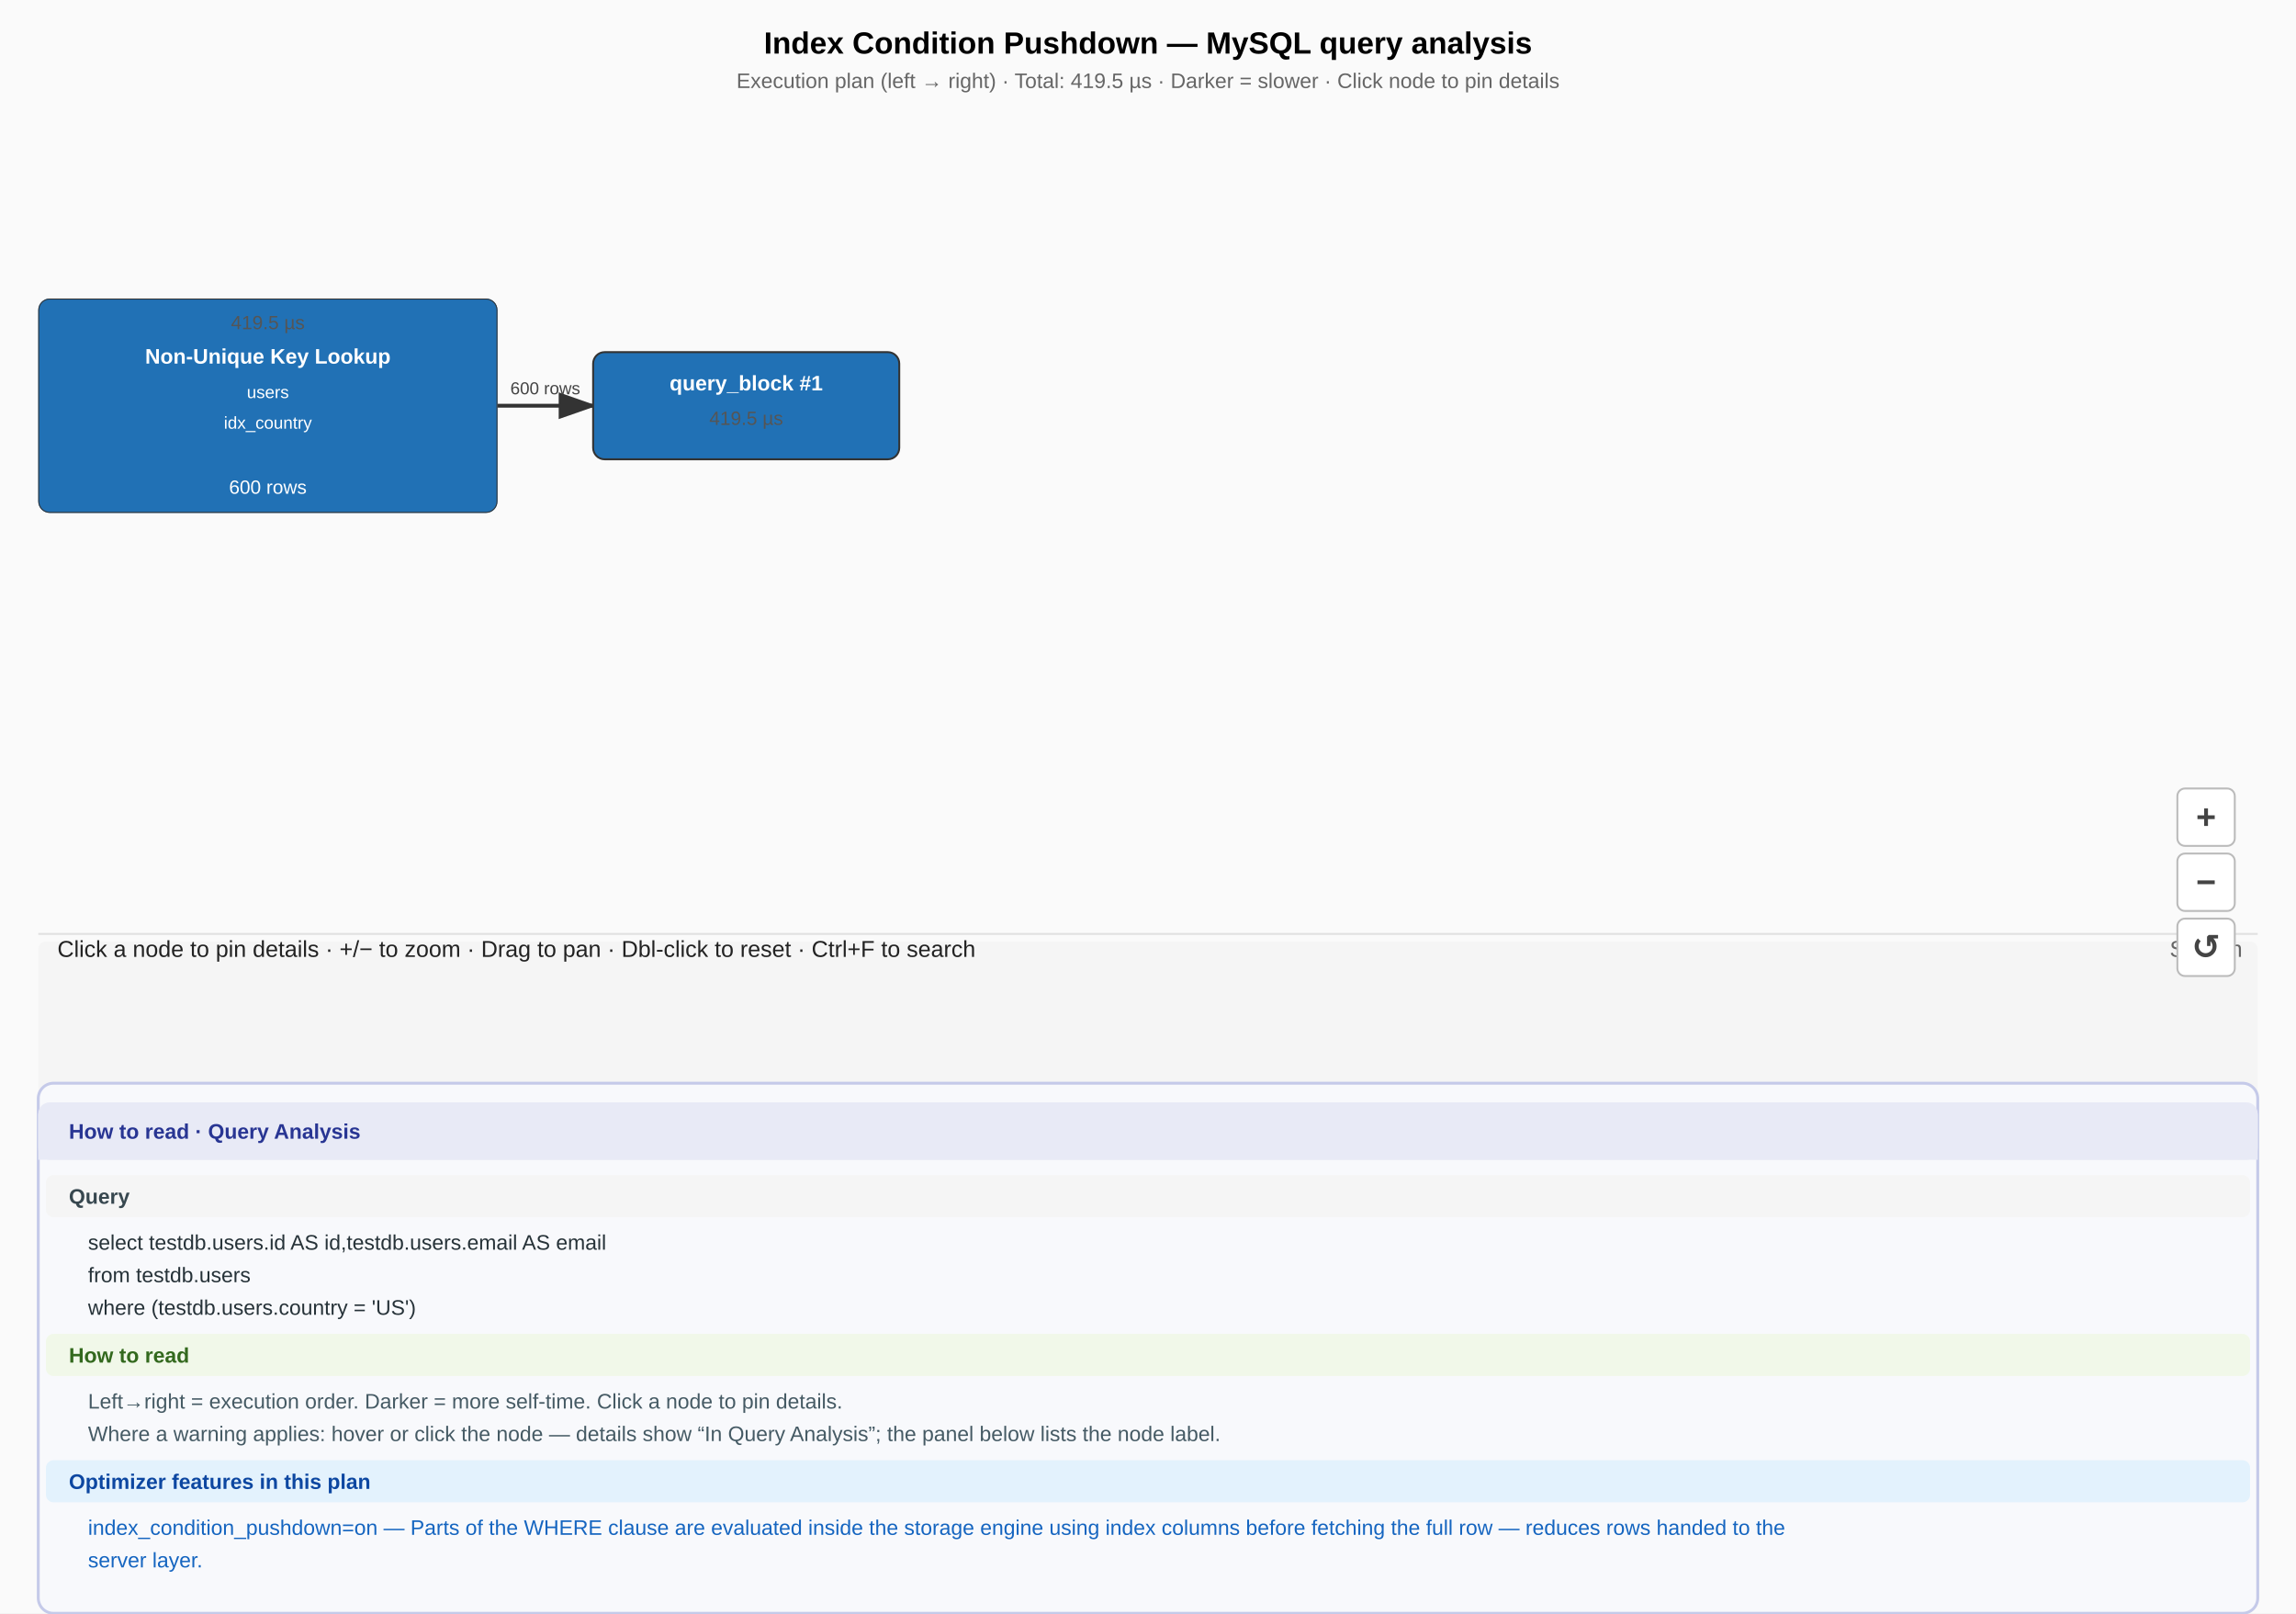
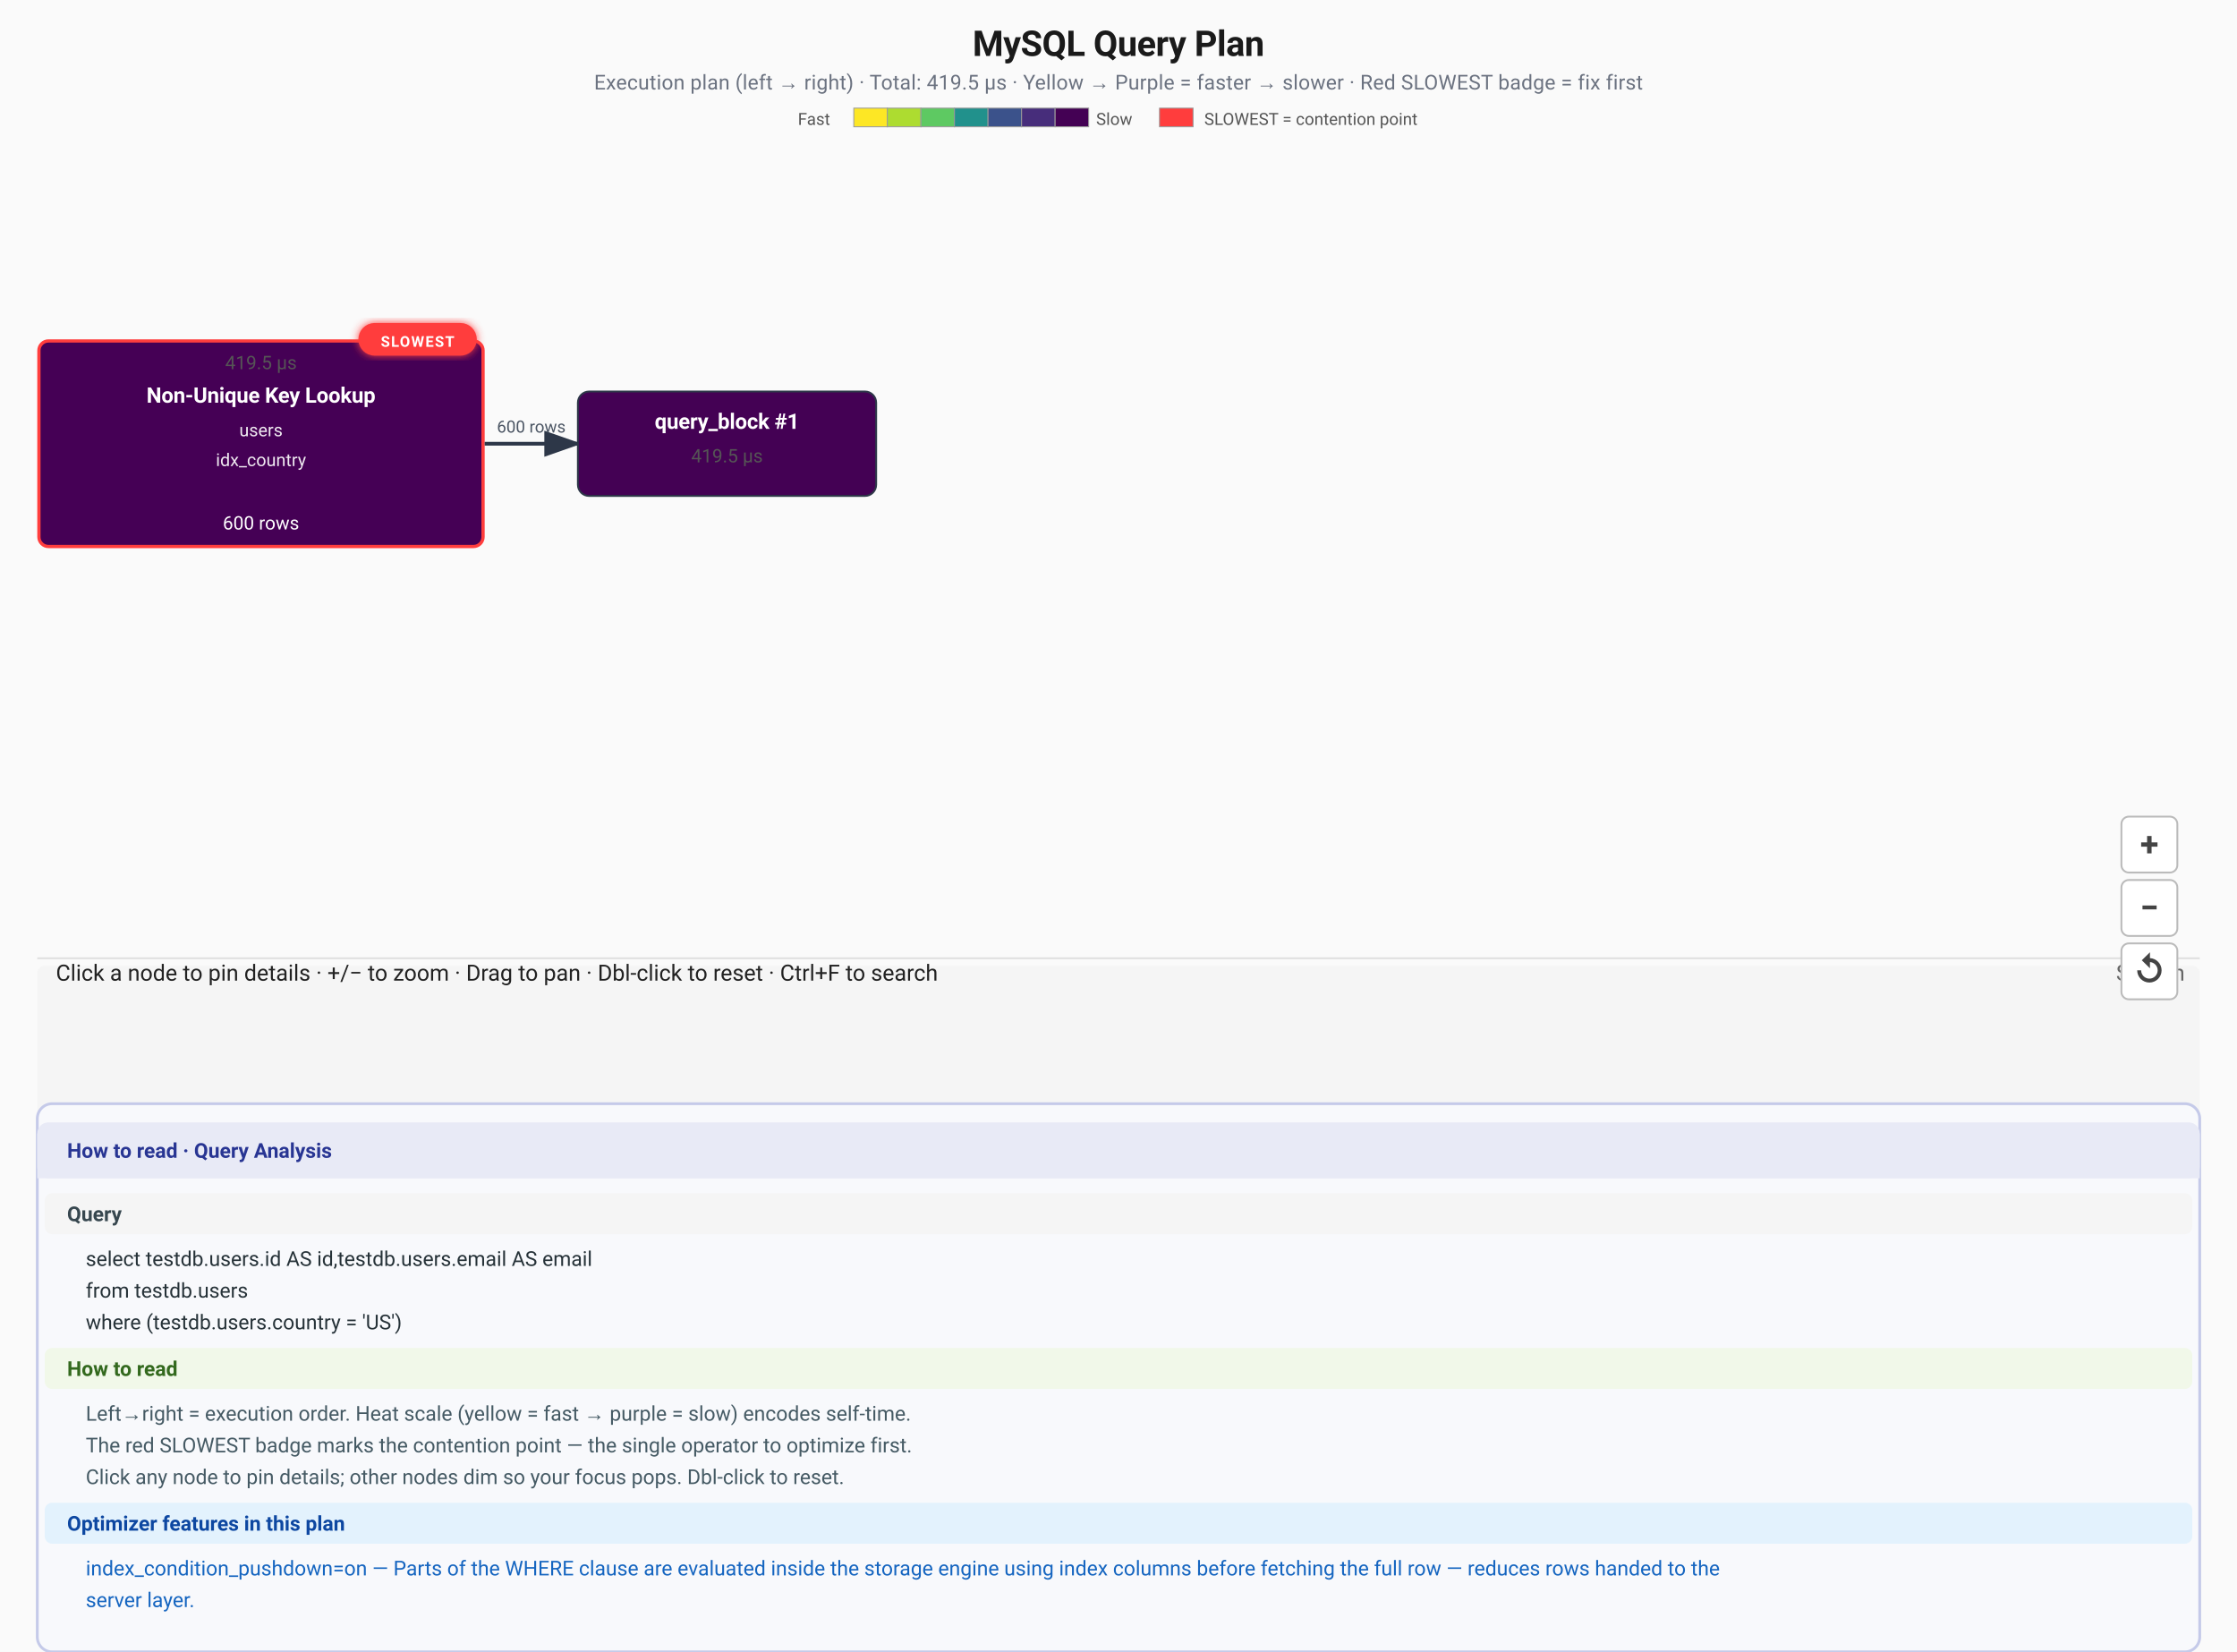
- <svg xmlns="http://www.w3.org/2000/svg" version="1.1" width="1200" height="843" viewBox="0 0 1200 843" style="max-width: 100%; height: auto;">
+ <svg xmlns="http://www.w3.org/2000/svg" version="1.1" width="1200" height="886" viewBox="0 0 1200 886" style="max-width: 100%; height: auto;">
  <defs>
    <marker id="arrowhead" markerWidth="10" markerHeight="7" refX="9" refY="3.5" orient="auto">
-       <polygon points="0 0, 10 3.5, 0 7" fill="#333" />
+       <polygon points="0 0, 10 3.5, 0 7" fill="#2d3748" />
    </marker>
+     <filter id="hotspot-glow" x="-30%" y="-30%" width="160%" height="160%">
+       <feGaussianBlur stdDeviation="2.2" result="blur" />
+       <feMerge>
+         <feMergeNode in="blur" />
+         <feMergeNode in="SourceGraphic" />
+       </feMerge>
+     </filter>
    <clipPath id="diagram-clip">
-       <rect x="0" y="0" width="1200" height="558" />
+       <rect x="0" y="0" width="1200" height="584" />
    </clipPath>
  </defs>
  <style>
-   text { font-family: Arial, sans-serif; font-size: 11px; }
-   .title { font-size: 16px; font-weight: bold; }
-   .subtitle { font-size: 11px; fill: #666; }
+   text { font-family: -apple-system, BlinkMacSystemFont, "Segoe UI", Roboto, "Helvetica Neue", Arial, sans-serif; font-size: 11px; -webkit-font-smoothing: antialiased; }
+   .title { font-size: 19px; font-weight: 650; letter-spacing: -0.2px; fill: #1a1a1a; }
+   .subtitle { font-size: 11px; fill: #6b7280; letter-spacing: 0.1px; }
  .cost { font-size: 10px; fill: #555; }
-   .node-label { font-weight: bold; font-size: 11px; }
-   .node-sublabel { font-size: 9px; }
+   .node-label { font-weight: 600; font-size: 11.5px; letter-spacing: -0.1px; }
+   .node-sublabel { font-size: 9.5px; fill-opacity: 0.92; }
  .row-count { font-size: 10px; }
-   .arrow-label { font-size: 9px; fill: #444; }
+   .arrow-label { font-size: 9px; fill: #4b5563; }
+   .legend-label { font-size: 9px; fill: #555; }
  .diagram-node { cursor: pointer; }
  .diagram-node:hover rect, .diagram-node:hover polygon { opacity: 0.9; stroke-width: 2; }
  .badge-covering { font-size: 8px; fill: #1b5e20; font-weight: bold; }
  .loops-line { font-size: 9px; fill: #555; }
  .details-line { font-size: 12px; fill: #222; user-select: text; -webkit-user-select: text; cursor: text; }
  .details-line.dim { fill: #999; }
  #search { font-size: 12px; fill: #666; cursor: pointer; }
  #search:hover { fill: #000; }
-   .diagram-node.pinned rect, .diagram-node.pinned polygon { stroke: #e600e6; stroke-width: 3; }
  .diagram-node.dim { opacity: 0.25; }
+   .diagram-node.hotspot rect, .diagram-node.hotspot polygon { stroke: #ff3d3d; stroke-width: 3.5; filter: url(#hotspot-glow); }
+   .diagram-node.hotspot.dim { opacity: 1; }
+   .diagram-node.pinned.dim { opacity: 1; }
+   .diagram-node.pinned rect, .diagram-node.pinned polygon { stroke: #e600e6 !important; stroke-width: 3; }
+   .hotspot-badge rect { fill: #ff3d3d; }
+   .hotspot-badge text { fill: #fff; font-size: 8px; font-weight: 700; letter-spacing: 0.6px; }
  .zoom-controls { cursor: pointer; }
  .zoom-btn rect { fill: #fff; stroke: #bbb; stroke-width: 1; rx: 4; }
  .zoom-btn:hover rect { fill: #f0f0f0; stroke: #888; }
  .zoom-btn text { font-size: 18px; font-weight: bold; fill: #444; user-select: none; pointer-events: none; }
  .zoom-btn:hover text { fill: #111; }
</style>
  <rect width="100%" height="100%" fill="#fafafa" />
-   <text x="600.0" y="28" text-anchor="middle" class="title">Index Condition Pushdown — MySQL query analysis</text>
-   <text x="600.0" y="46" text-anchor="middle" class="subtitle">Execution plan (left → right)  ·  Total: 419.5 µs  ·  Darker = slower  ·  Click node to pin details</text>
-   <line x1="20" y1="488" x2="1180" y2="488" stroke="#e0e0e0" stroke-width="1" />
-   <rect x="20" y="492" width="1160" height="112" fill="#f5f5f5" rx="4" />
-   <text id="search" x="1172" y="500" text-anchor="end">Search</text>
-   <text id="details-l0" x="30" y="500" text-anchor="start" class="details-line">Click a node to pin details  ·  +/− to zoom  ·  Drag to pan  ·  Dbl-click to reset  ·  Ctrl+F to search</text>
-   <text id="details-l1" x="30" y="516" text-anchor="start" class="details-line" />
-   <text id="details-l2" x="30" y="532" text-anchor="start" class="details-line" />
-   <text id="details-l3" x="30" y="548" text-anchor="start" class="details-line" />
-   <text id="details-l4" x="30" y="564" text-anchor="start" class="details-line" />
-   <text id="details-l5" x="30" y="580" text-anchor="start" class="details-line" />
+   <text x="600.0" y="30" text-anchor="middle" class="title">MySQL Query Plan</text>
+   <text x="600.0" y="48" text-anchor="middle" class="subtitle">Execution plan (left → right)  ·  Total: 419.5 µs  ·  Yellow → Purple = faster → slower  ·  Red SLOWEST badge = fix first</text>
+   <g id="diagram-legend">
+     <text x="428.0" y="67" class="legend-label">Fast</text>
+     <rect x="458.0" y="58" width="18" height="10" fill="#fde725" stroke="#999" stroke-width="0.5" />
+     <rect x="476.0" y="58" width="18" height="10" fill="#addc30" stroke="#999" stroke-width="0.5" />
+     <rect x="494.0" y="58" width="18" height="10" fill="#5ec962" stroke="#999" stroke-width="0.5" />
+     <rect x="512.0" y="58" width="18" height="10" fill="#21918c" stroke="#999" stroke-width="0.5" />
+     <rect x="530.0" y="58" width="18" height="10" fill="#3b528b" stroke="#999" stroke-width="0.5" />
+     <rect x="548.0" y="58" width="18" height="10" fill="#472d7b" stroke="#999" stroke-width="0.5" />
+     <rect x="566.0" y="58" width="18" height="10" fill="#440154" stroke="#999" stroke-width="0.5" />
+     <text x="588.0" y="67" class="legend-label">Slow</text>
+     <rect x="622.0" y="58" width="18" height="10" fill="#ff3d3d" stroke="#999" stroke-width="0.5" />
+     <text x="646.0" y="67" class="legend-label">SLOWEST = contention point</text>
+   </g>
+   <line x1="20" y1="514" x2="1180" y2="514" stroke="#e0e0e0" stroke-width="1" />
+   <rect x="20" y="518" width="1160" height="112" fill="#f5f5f5" rx="4" />
+   <text id="search" x="1172" y="526" text-anchor="end">Search</text>
+   <text id="details-l0" x="30" y="526" text-anchor="start" class="details-line">Click a node to pin details  ·  +/− to zoom  ·  Drag to pan  ·  Dbl-click to reset  ·  Ctrl+F to search</text>
+   <text id="details-l1" x="30" y="542" text-anchor="start" class="details-line" />
+   <text id="details-l2" x="30" y="558" text-anchor="start" class="details-line" />
+   <text id="details-l3" x="30" y="574" text-anchor="start" class="details-line" />
+   <text id="details-l4" x="30" y="590" text-anchor="start" class="details-line" />
+   <text id="details-l5" x="30" y="606" text-anchor="start" class="details-line" />
  <g id="diagram-content" clip-path="url(#diagram-clip)">
-     <g class="diagram-node" data-info="Index lookup on users using idx_country (country='US'), with index con…  ·  Total: 419.5 µs  ·  Cost: 70.50  ·  Rows: 600  ·  Loops: 1  ·  Table: users  ·  Index: idx_country  ·  Est.rows: 600  ·  Covering: no">
+     <g class="diagram-node hotspot" data-info="Index lookup on users using idx_country (country='US'), with index con…  ·  Total: 419.5 µs  ·  Cost: 70.50  ·  Rows: 600  ·  Loops: 1  ·  Table: users  ·  Index: idx_country  ·  Est.rows: 600  ·  Covering: no">
      <defs>
        <clipPath id="clipbox-0">
-           <rect x="20" y="156" width="240" height="112" rx="6" ry="6" />
+           <rect x="20" y="182" width="240" height="112" rx="6" ry="6" />
        </clipPath>
      </defs>
      <g clip-path="url(#clipbox-0)">
-         <rect x="20" y="156" width="240" height="112" fill="#2171b5" stroke="#333" stroke-width="1" rx="6" ry="6" />
-         <text x="140.0" y="172" text-anchor="middle" class="cost" fill="#ffffff">419.5 µs</text>
-         <text x="140.0" y="190" text-anchor="middle" class="node-label" fill="#ffffff">Non-Unique Key Lookup</text>
-         <text x="140.0" y="208" text-anchor="middle" class="node-sublabel" fill="#ffffff">users</text>
-         <text x="140.0" y="224" text-anchor="middle" class="node-sublabel" fill="#ffffff">idx_country</text>
-         <text x="140.0" y="258" text-anchor="middle" class="row-count" fill="#ffffff">600 rows</text>
+         <rect x="20" y="182" width="240" height="112" fill="#440154" stroke="#2d3748" stroke-width="1" rx="6" ry="6" />
+         <text x="140.0" y="198" text-anchor="middle" class="cost" fill="#ffffff">419.5 µs</text>
+         <text x="140.0" y="216" text-anchor="middle" class="node-label" fill="#ffffff">Non-Unique Key Lookup</text>
+         <text x="140.0" y="234" text-anchor="middle" class="node-sublabel" fill="#ffffff">users</text>
+         <text x="140.0" y="250" text-anchor="middle" class="node-sublabel" fill="#ffffff">idx_country</text>
+         <text x="140.0" y="284" text-anchor="middle" class="row-count" fill="#ffffff">600 rows</text>
+       </g>
+       <g class="hotspot-badge">
+         <rect x="194" y="175.0" width="60" height="14" rx="7" ry="7" />
+         <text x="224.0" y="186.0" text-anchor="middle">SLOWEST</text>
      </g>
    </g>
-     <line x1="260" y1="212.0" x2="310" y2="212.0" stroke="#333" stroke-width="2" marker-end="url(#arrowhead)" />
-     <text x="285.0" y="206.0" text-anchor="middle" class="arrow-label">600 rows</text>
+     <line x1="260" y1="238.0" x2="310" y2="238.0" stroke="#2d3748" stroke-width="2" marker-end="url(#arrowhead)" />
+     <text x="285.0" y="232.0" text-anchor="middle" class="arrow-label">600 rows</text>
    <g class="diagram-node" data-info="Total: 419.5 µs | Cost: 70.50">
-       <rect x="310" y="184.0" width="160" height="56" fill="#2171b5" stroke="#333" stroke-width="1" rx="6" />
-       <text x="390.0" y="204.0" text-anchor="middle" class="node-label" fill="#ffffff">query_block #1</text>
-       <text x="390.0" y="222.0" text-anchor="middle" class="cost" fill="#ffffff">419.5 µs</text>
+       <rect x="310" y="210.0" width="160" height="56" fill="#440154" stroke="#2d3748" stroke-width="1" rx="6" />
+       <text x="390.0" y="230.0" text-anchor="middle" class="node-label" fill="#ffffff">query_block #1</text>
+       <text x="390.0" y="248.0" text-anchor="middle" class="cost" fill="#ffffff">419.5 µs</text>
    </g>
  </g>
  <g class="zoom-controls">
    <g class="zoom-btn" id="zoom-in">
-       <rect x="1138" y="412" width="30" height="30" />
-       <text x="1153.0" y="433.0" text-anchor="middle">+</text>
+       <rect x="1138" y="438" width="30" height="30" />
+       <text x="1153.0" y="459.0" text-anchor="middle">+</text>
    </g>
    <g class="zoom-btn" id="zoom-out">
-       <rect x="1138" y="446" width="30" height="30" />
-       <text x="1153.0" y="467.0" text-anchor="middle">−</text>
+       <rect x="1138" y="472" width="30" height="30" />
+       <text x="1153.0" y="493.0" text-anchor="middle">−</text>
    </g>
    <g class="zoom-btn" id="zoom-reset">
-       <rect x="1138" y="480" width="30" height="30" />
-       <text x="1153.0" y="501.0" text-anchor="middle">↺</text>
+       <rect x="1138" y="506" width="30" height="30" />
+       <text x="1153.0" y="527.0" text-anchor="middle">↺</text>
    </g>
  </g>
-   <rect x="20" y="566" width="1160" height="277" fill="#f8f9fc" stroke="#c5cae9" stroke-width="1.5" rx="8" />
-   <rect x="20" y="576" width="1160" height="30" fill="#e8eaf6" rx="6" />
-   <rect x="20" y="582" width="1160" height="24" fill="#e8eaf6" />
-   <text x="36" y="595" font-family="Arial,sans-serif" font-size="13" font-weight="bold" fill="#283593">How to read · Query Analysis</text>
-   <rect x="24" y="614" width="1152" height="22" fill="#f5f5f5" rx="4" />
-   <text x="36" y="629" font-family="Arial,sans-serif" font-size="11" font-weight="bold" fill="#37474f">Query</text>
-   <text x="46" y="653" font-family="Courier New,Courier,monospace" font-size="11" fill="#263238">select testdb.users.id AS id,testdb.users.email AS email</text>
-   <text x="46" y="670" font-family="Courier New,Courier,monospace" font-size="11" fill="#263238">from testdb.users</text>
-   <text x="46" y="687" font-family="Courier New,Courier,monospace" font-size="11" fill="#263238">where (testdb.users.country = 'US')</text>
-   <rect x="24" y="697" width="1152" height="22" fill="#f1f8e9" rx="4" />
-   <text x="36" y="712" font-family="Arial,sans-serif" font-size="11" font-weight="bold" fill="#33691e">How to read</text>
-   <text x="46" y="736" font-family="Arial,sans-serif" font-size="11" fill="#455a64">Left→right = execution order. Darker = more self-time. Click a node to pin details.</text>
-   <text x="46" y="753" font-family="Arial,sans-serif" font-size="11" fill="#455a64">Where a warning applies: hover or click the node — details show “In Query Analysis”; the panel below lists the node label.</text>
-   <rect x="24" y="763" width="1152" height="22" fill="#e3f2fd" rx="4" />
-   <text x="36" y="778" font-family="Arial,sans-serif" font-size="11" font-weight="bold" fill="#0d47a1">Optimizer features in this plan</text>
-   <text x="46" y="802" font-family="Arial,sans-serif" font-size="11" fill="#1565c0">index_condition_pushdown=on — Parts of the WHERE clause are evaluated inside the storage engine using index columns before fetching the full row — reduces rows handed to the</text>
-   <text x="46" y="819" font-family="Arial,sans-serif" font-size="11" fill="#1565c0">server layer.</text>
+   <rect x="20" y="592" width="1160" height="294" fill="#f8f9fc" stroke="#c5cae9" stroke-width="1.5" rx="8" />
+   <rect x="20" y="602" width="1160" height="30" fill="#e8eaf6" rx="6" />
+   <rect x="20" y="608" width="1160" height="24" fill="#e8eaf6" />
+   <text x="36" y="621" font-family="Arial,sans-serif" font-size="13" font-weight="bold" fill="#283593">How to read · Query Analysis</text>
+   <rect x="24" y="640" width="1152" height="22" fill="#f5f5f5" rx="4" />
+   <text x="36" y="655" font-family="Arial,sans-serif" font-size="11" font-weight="bold" fill="#37474f">Query</text>
+   <text x="46" y="679" font-family="Courier New,Courier,monospace" font-size="11" fill="#263238">select testdb.users.id AS id,testdb.users.email AS email</text>
+   <text x="46" y="696" font-family="Courier New,Courier,monospace" font-size="11" fill="#263238">from testdb.users</text>
+   <text x="46" y="713" font-family="Courier New,Courier,monospace" font-size="11" fill="#263238">where (testdb.users.country = 'US')</text>
+   <rect x="24" y="723" width="1152" height="22" fill="#f1f8e9" rx="4" />
+   <text x="36" y="738" font-family="Arial,sans-serif" font-size="11" font-weight="bold" fill="#33691e">How to read</text>
+   <text x="46" y="762" font-family="Arial,sans-serif" font-size="11" fill="#455a64">Left→right = execution order. Heat scale (yellow = fast → purple = slow) encodes self-time.</text>
+   <text x="46" y="779" font-family="Arial,sans-serif" font-size="11" fill="#455a64">The red SLOWEST badge marks the contention point — the single operator to optimize first.</text>
+   <text x="46" y="796" font-family="Arial,sans-serif" font-size="11" fill="#455a64">Click any node to pin details; other nodes dim so your focus pops. Dbl-click to reset.</text>
+   <rect x="24" y="806" width="1152" height="22" fill="#e3f2fd" rx="4" />
+   <text x="36" y="821" font-family="Arial,sans-serif" font-size="11" font-weight="bold" fill="#0d47a1">Optimizer features in this plan</text>
+   <text x="46" y="845" font-family="Arial,sans-serif" font-size="11" fill="#1565c0">index_condition_pushdown=on — Parts of the WHERE clause are evaluated inside the storage engine using index columns before fetching the full row — reduces rows handed to the</text>
+   <text x="46" y="862" font-family="Arial,sans-serif" font-size="11" fill="#1565c0">server layer.</text>
</svg>
